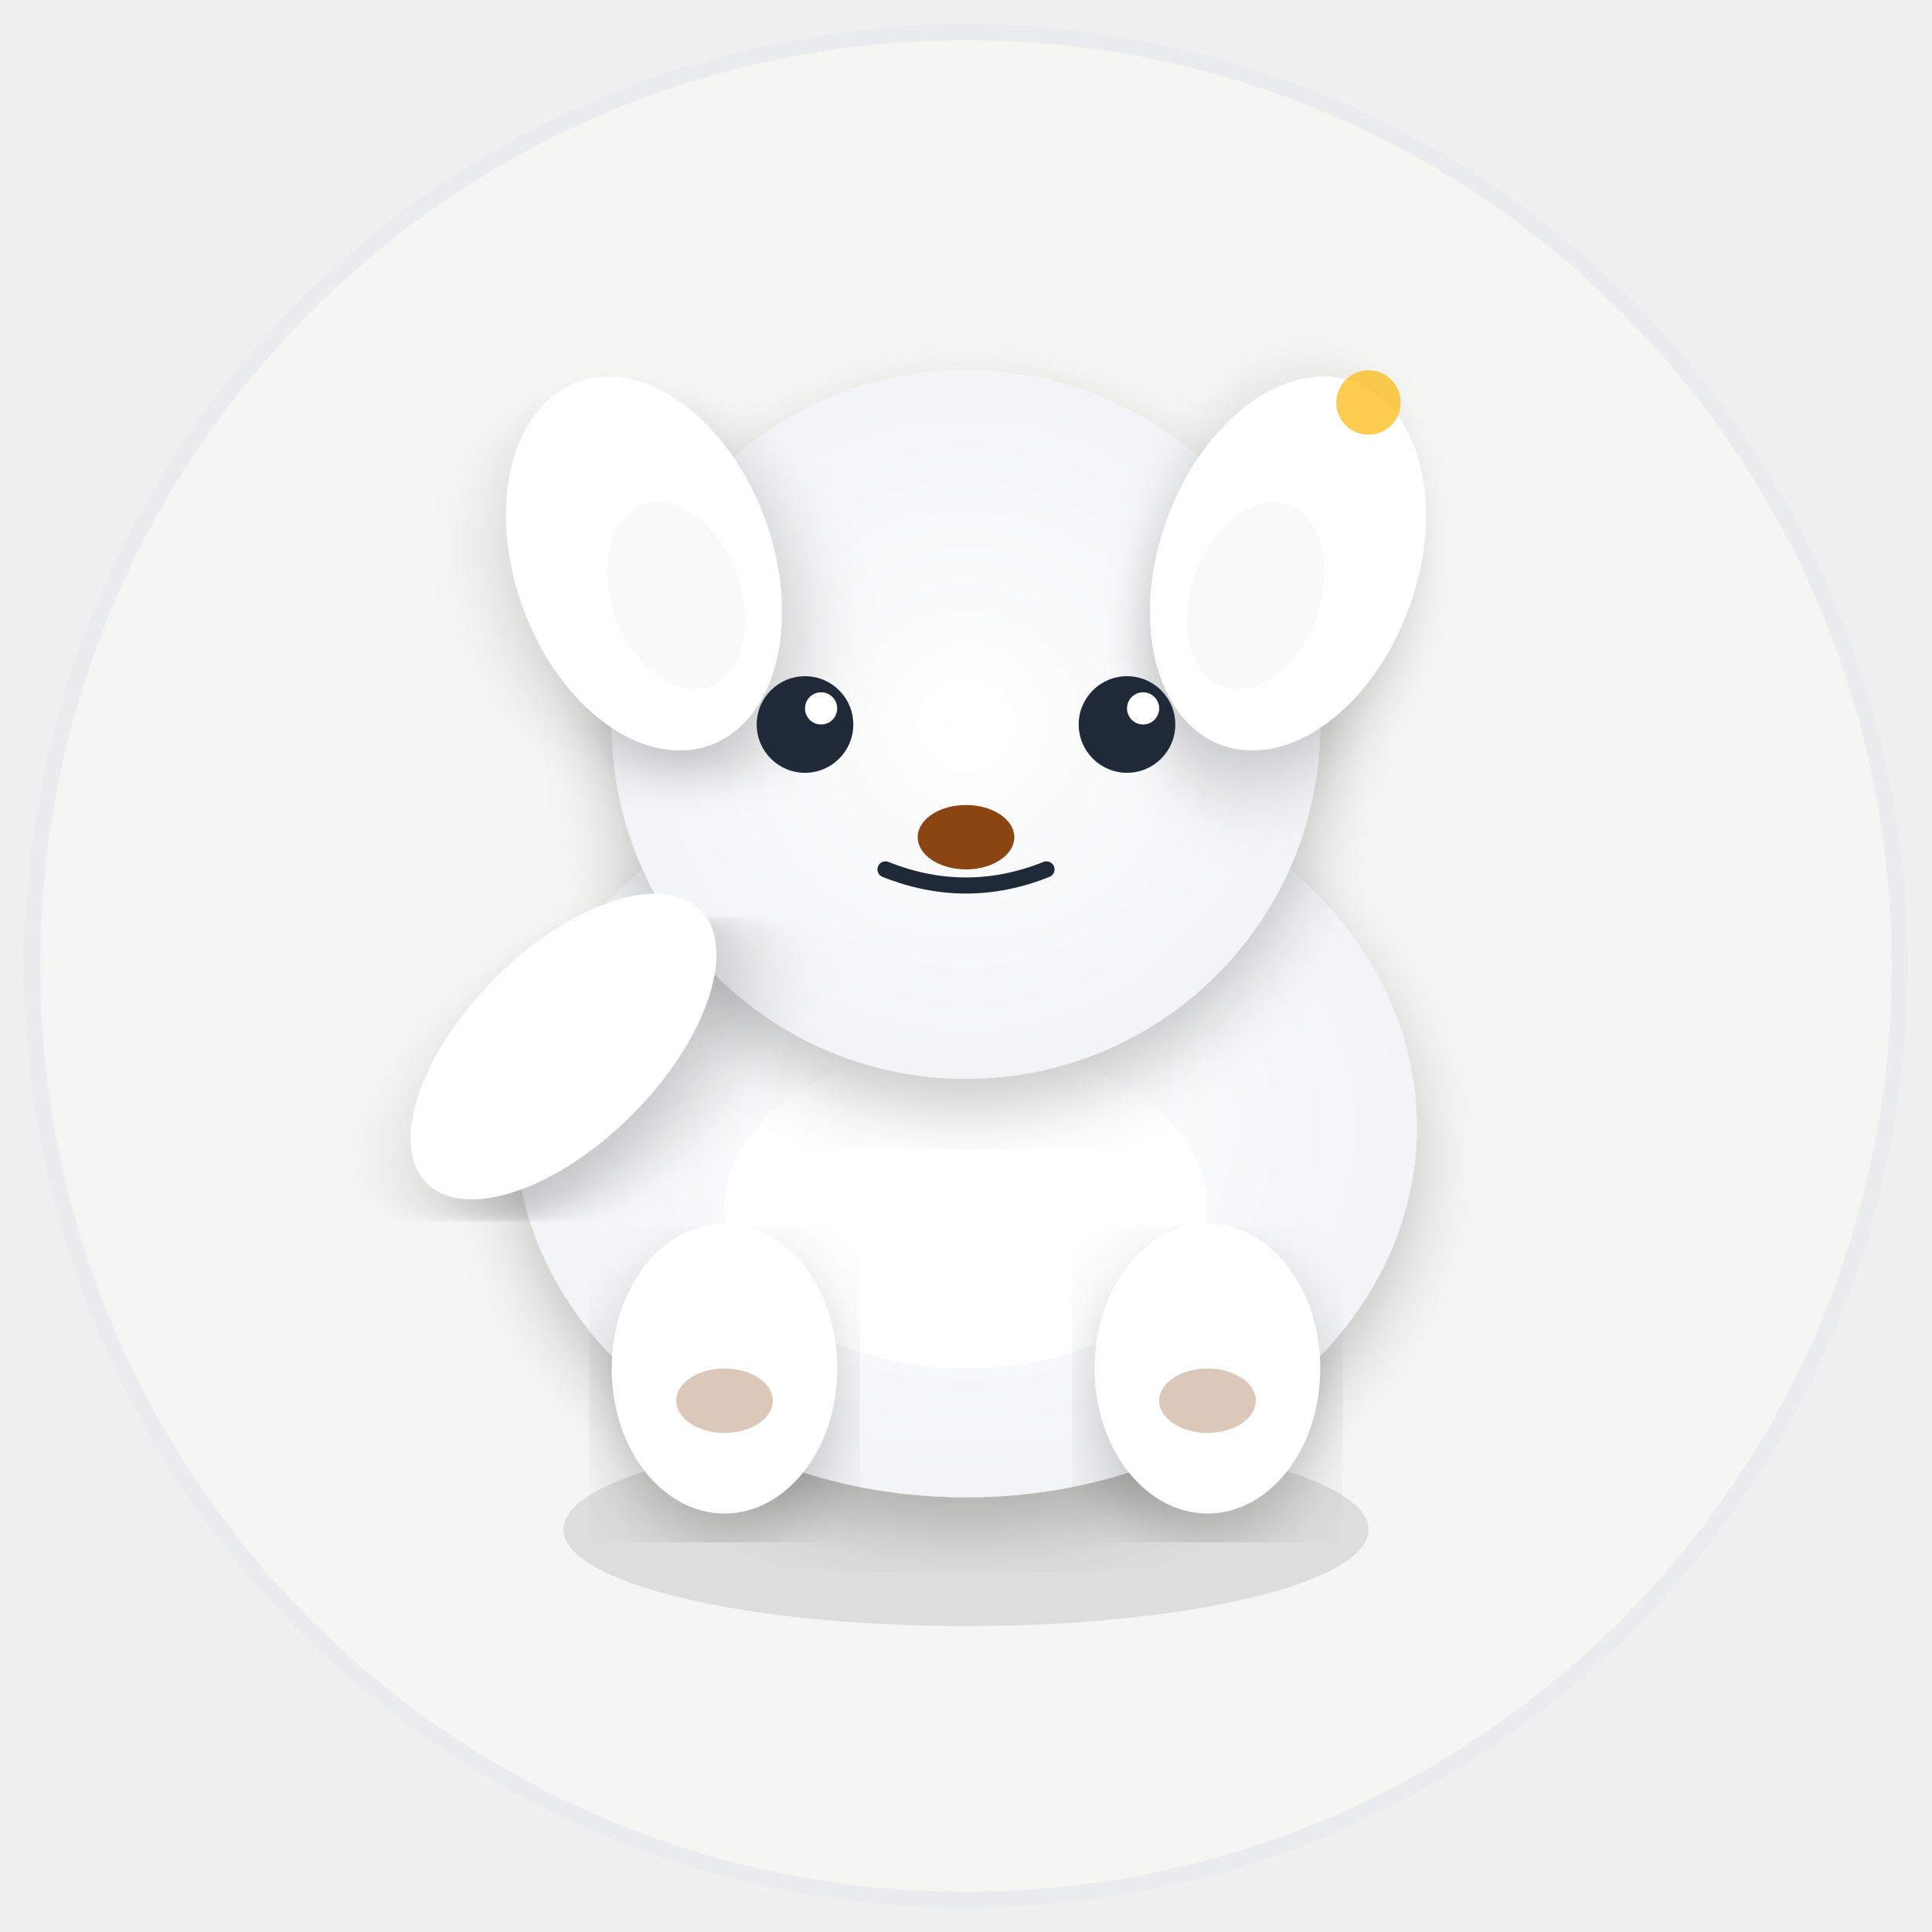
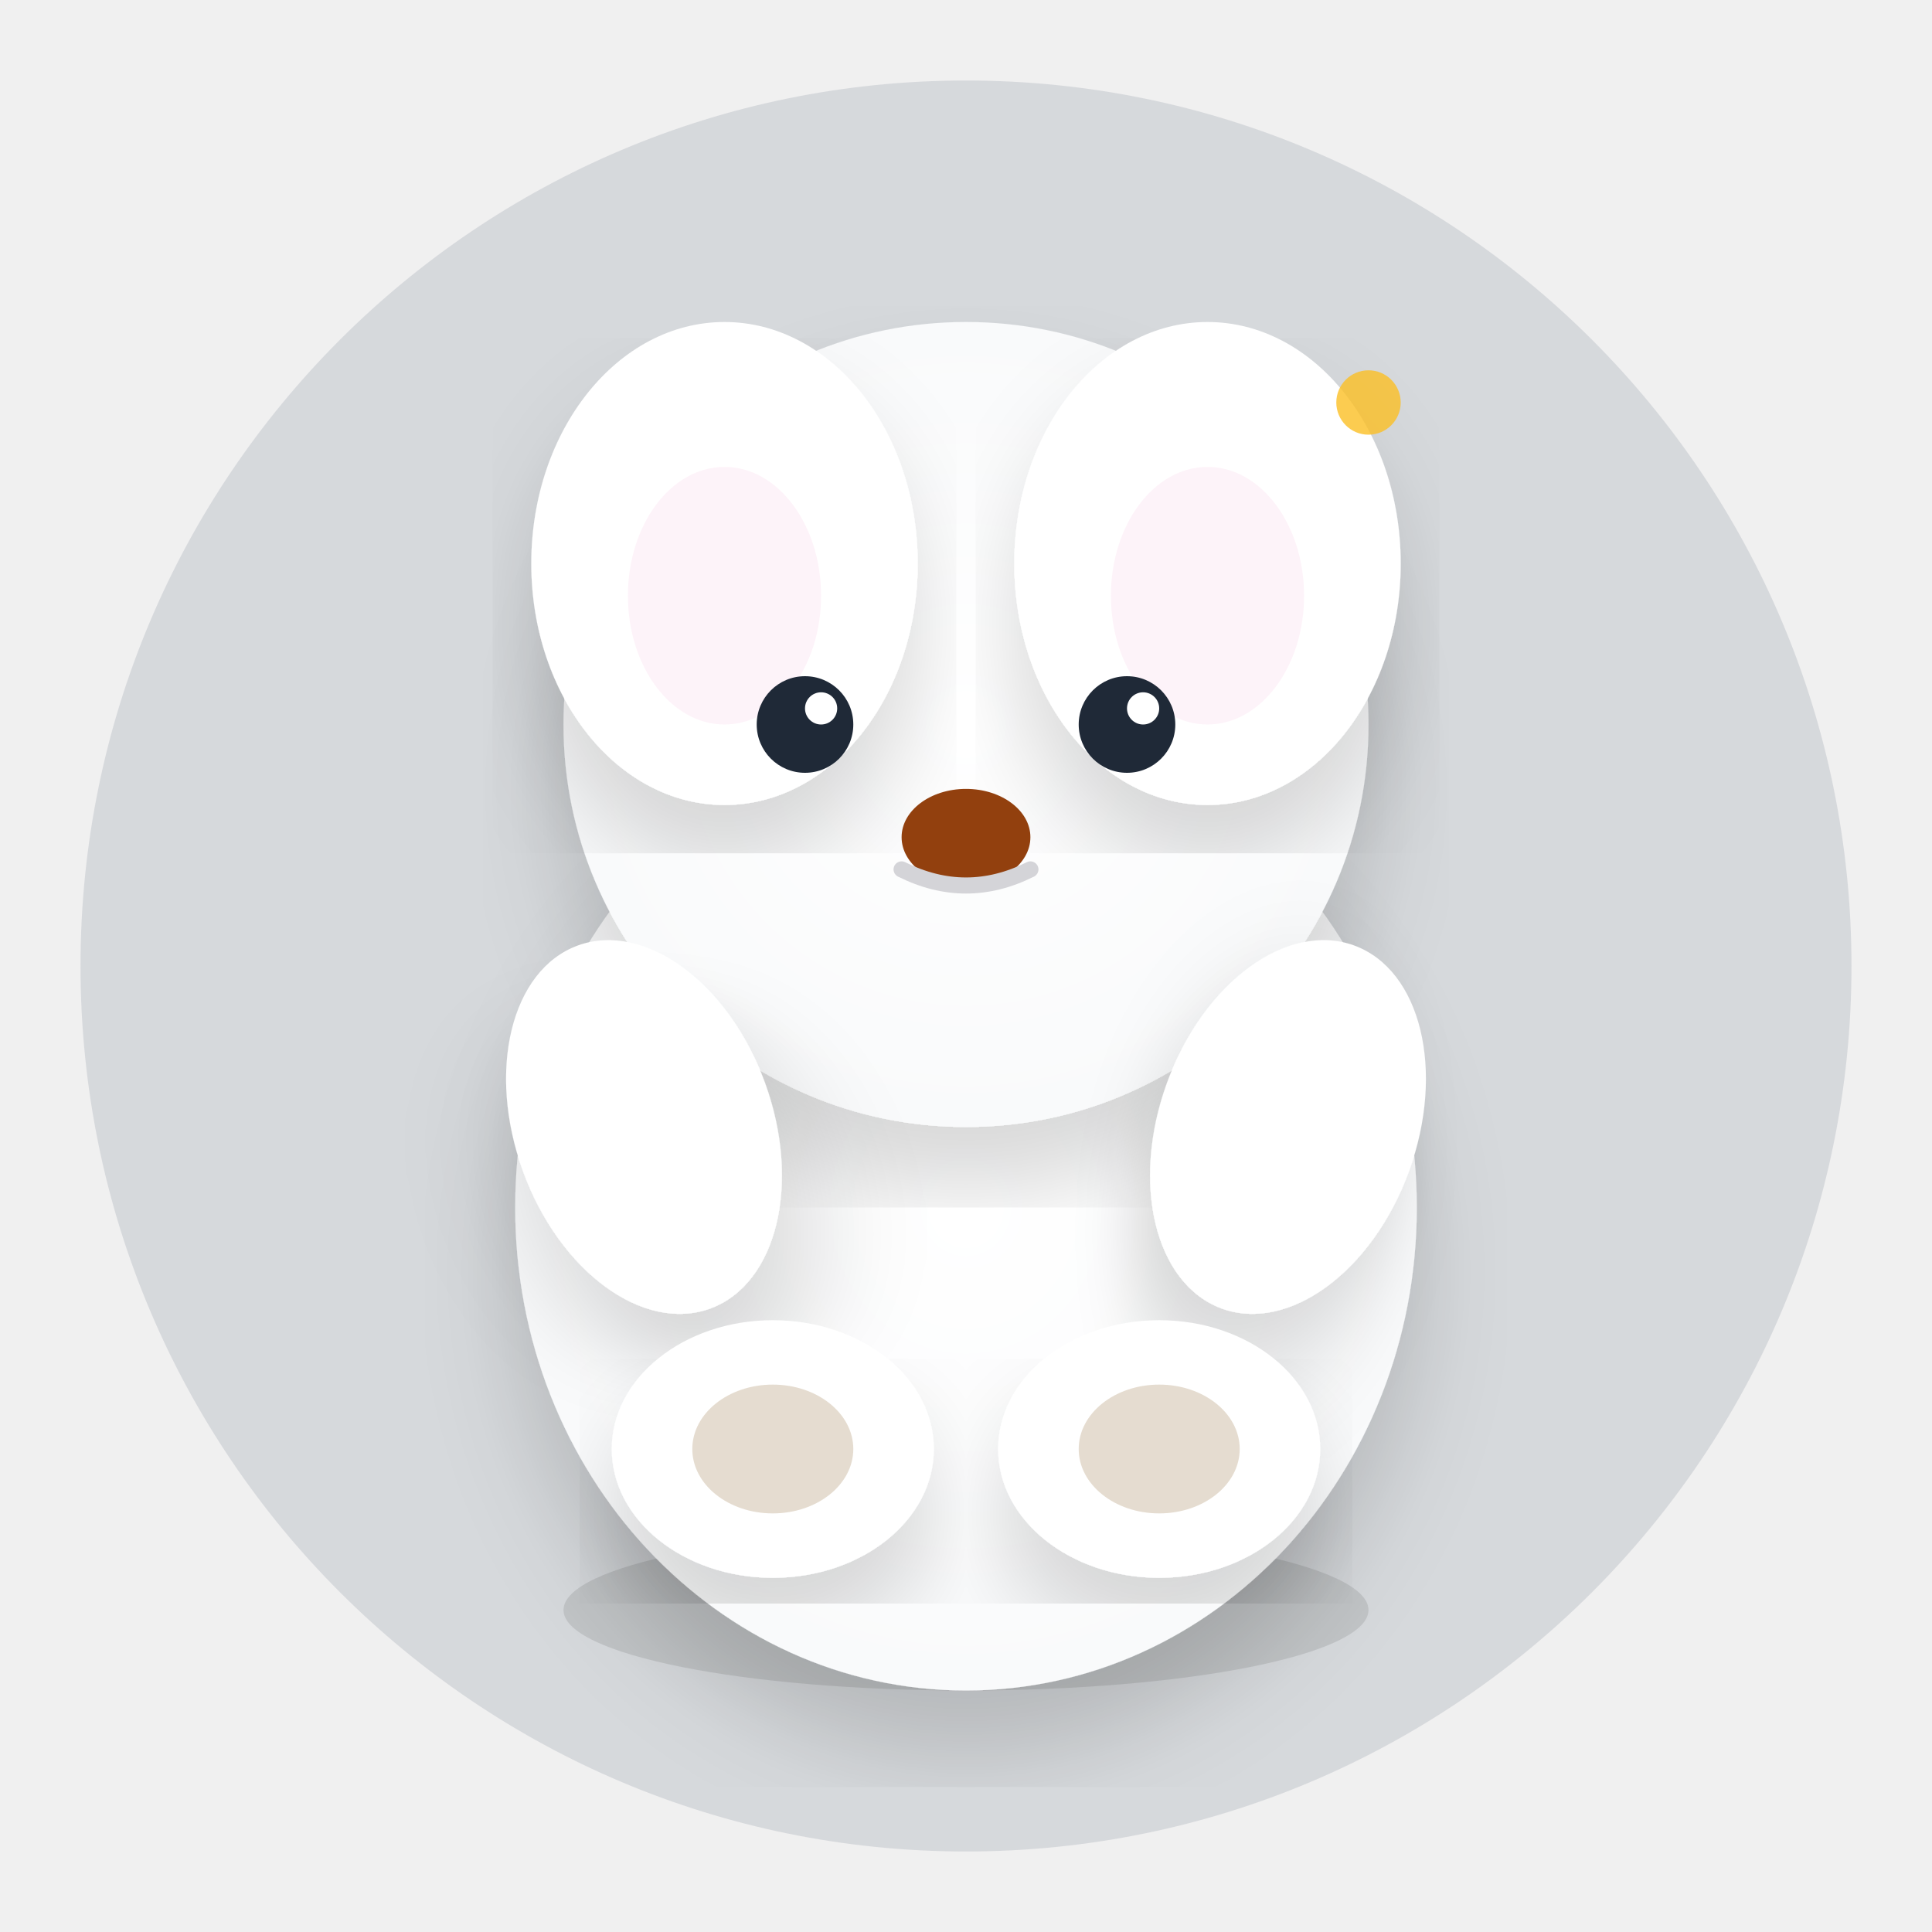
<svg xmlns="http://www.w3.org/2000/svg" width="120" height="120" viewBox="0 0 120 120">
  <defs>
-     <radialGradient id="logoBodyGradient">
+     <radialGradient id="bodyGradient">
      <stop offset="0%" stop-color="#ffffff" />
-       <stop offset="100%" stop-color="#f3f4f6" />
+       <stop offset="100%" stop-color="#f9fafb" />
    </radialGradient>
-     <filter id="logoSoftShadow">
-       <feGaussianBlur in="SourceAlpha" stdDeviation="2" />
-       <feOffset dx="0" dy="2" result="offsetblur" />
+     <filter id="softShadow">
+       <feGaussianBlur in="SourceAlpha" stdDeviation="3" />
+       <feOffset dx="0" dy="4" result="offsetblur" />
      <feComponentTransfer>
-         <feFuncA type="linear" slope="0.2" />
+         <feFuncA type="linear" slope="0.15" />
      </feComponentTransfer>
      <feMerge>
        <feMergeNode />
        <feMergeNode in="SourceGraphic" />
      </feMerge>
    </filter>
  </defs>
-   <circle cx="60" cy="60" r="58" fill="#faf9f7" stroke="#e5e7eb" stroke-width="1" opacity="0.5" />
-   <ellipse cx="60" cy="95" rx="25" ry="6" fill="#000000" opacity="0.1" />
-   <ellipse cx="60" cy="70" rx="28" ry="23" fill="url(#logoBodyGradient)" filter="url(#logoSoftShadow)" />
-   <ellipse cx="60" cy="75" rx="15" ry="10" fill="#ffffff" opacity="0.8" />
-   <circle cx="60" cy="45" r="22" fill="url(#logoBodyGradient)" filter="url(#logoSoftShadow)" />
-   <ellipse cx="40" cy="35" rx="8" ry="12" fill="#ffffff" transform="rotate(-20 40 35)" filter="url(#logoSoftShadow)" />
-   <ellipse cx="80" cy="35" rx="8" ry="12" fill="#ffffff" transform="rotate(20 80 35)" filter="url(#logoSoftShadow)" />
-   <ellipse cx="42" cy="37" rx="4" ry="6" fill="#f3f4f6" transform="rotate(-20 42 37)" opacity="0.5" />
-   <ellipse cx="78" cy="37" rx="4" ry="6" fill="#f3f4f6" transform="rotate(20 78 37)" opacity="0.5" />
+   <circle cx="60" cy="60" r="55" fill="#9ca3af" opacity="0.3" />
+   <ellipse cx="60" cy="100" rx="25" ry="5" fill="#000000" opacity="0.1" />
+   <ellipse cx="60" cy="75" rx="28" ry="30" fill="url(#bodyGradient)" filter="url(#softShadow)" />
+   <circle cx="60" cy="45" r="25" fill="url(#bodyGradient)" filter="url(#softShadow)" />
+   <ellipse cx="45" cy="35" rx="12" ry="15" fill="#ffffff" filter="url(#softShadow)" />
+   <ellipse cx="75" cy="35" rx="12" ry="15" fill="#ffffff" filter="url(#softShadow)" />
+   <ellipse cx="45" cy="37" rx="6" ry="8" fill="#fce7f3" opacity="0.5" />
+   <ellipse cx="75" cy="37" rx="6" ry="8" fill="#fce7f3" opacity="0.5" />
  <circle cx="50" cy="45" r="3" fill="#1f2937" />
  <circle cx="70" cy="45" r="3" fill="#1f2937" />
  <circle cx="51" cy="44" r="1" fill="#ffffff" />
  <circle cx="71" cy="44" r="1" fill="#ffffff" />
-   <ellipse cx="60" cy="52" rx="3" ry="2" fill="#8B4513" />
-   <path d="M 55 54 Q 60 56 65 54" stroke="#1f2937" stroke-width="1" fill="none" stroke-linecap="round" />
-   <ellipse cx="45" cy="85" rx="7" ry="9" fill="#ffffff" filter="url(#logoSoftShadow)" />
-   <ellipse cx="75" cy="85" rx="7" ry="9" fill="#ffffff" filter="url(#logoSoftShadow)" />
-   <ellipse cx="45" cy="87" rx="3" ry="2" fill="#8B4513" opacity="0.3" />
-   <ellipse cx="75" cy="87" rx="3" ry="2" fill="#8B4513" opacity="0.3" />
-   <ellipse cx="35" cy="65" rx="12" ry="6" fill="#ffffff" transform="rotate(-45 35 65)" filter="url(#logoSoftShadow)" />
+   <ellipse cx="60" cy="52" rx="4" ry="3" fill="#92400e" />
+   <path d="M 56 54 Q 60 56 64 54" stroke="#d4d4d8" stroke-width="1" fill="none" stroke-linecap="round" />
+   <ellipse cx="40" cy="70" rx="8" ry="12" fill="#ffffff" transform="rotate(-20 40 70)" filter="url(#softShadow)" />
+   <ellipse cx="80" cy="70" rx="8" ry="12" fill="#ffffff" transform="rotate(20 80 70)" filter="url(#softShadow)" />
+   <ellipse cx="48" cy="90" rx="10" ry="8" fill="#ffffff" filter="url(#softShadow)" />
+   <ellipse cx="72" cy="90" rx="10" ry="8" fill="#ffffff" filter="url(#softShadow)" />
+   <ellipse cx="48" cy="90" rx="5" ry="4" fill="#d4c5b0" opacity="0.6" />
+   <ellipse cx="72" cy="90" rx="5" ry="4" fill="#d4c5b0" opacity="0.6" />
  <circle cx="85" cy="25" r="2" fill="#fbbf24" opacity="0.8">
    <animate attributeName="opacity" values="0.8;0.3;0.8" dur="2s" repeatCount="indefinite" />
  </circle>
</svg>
